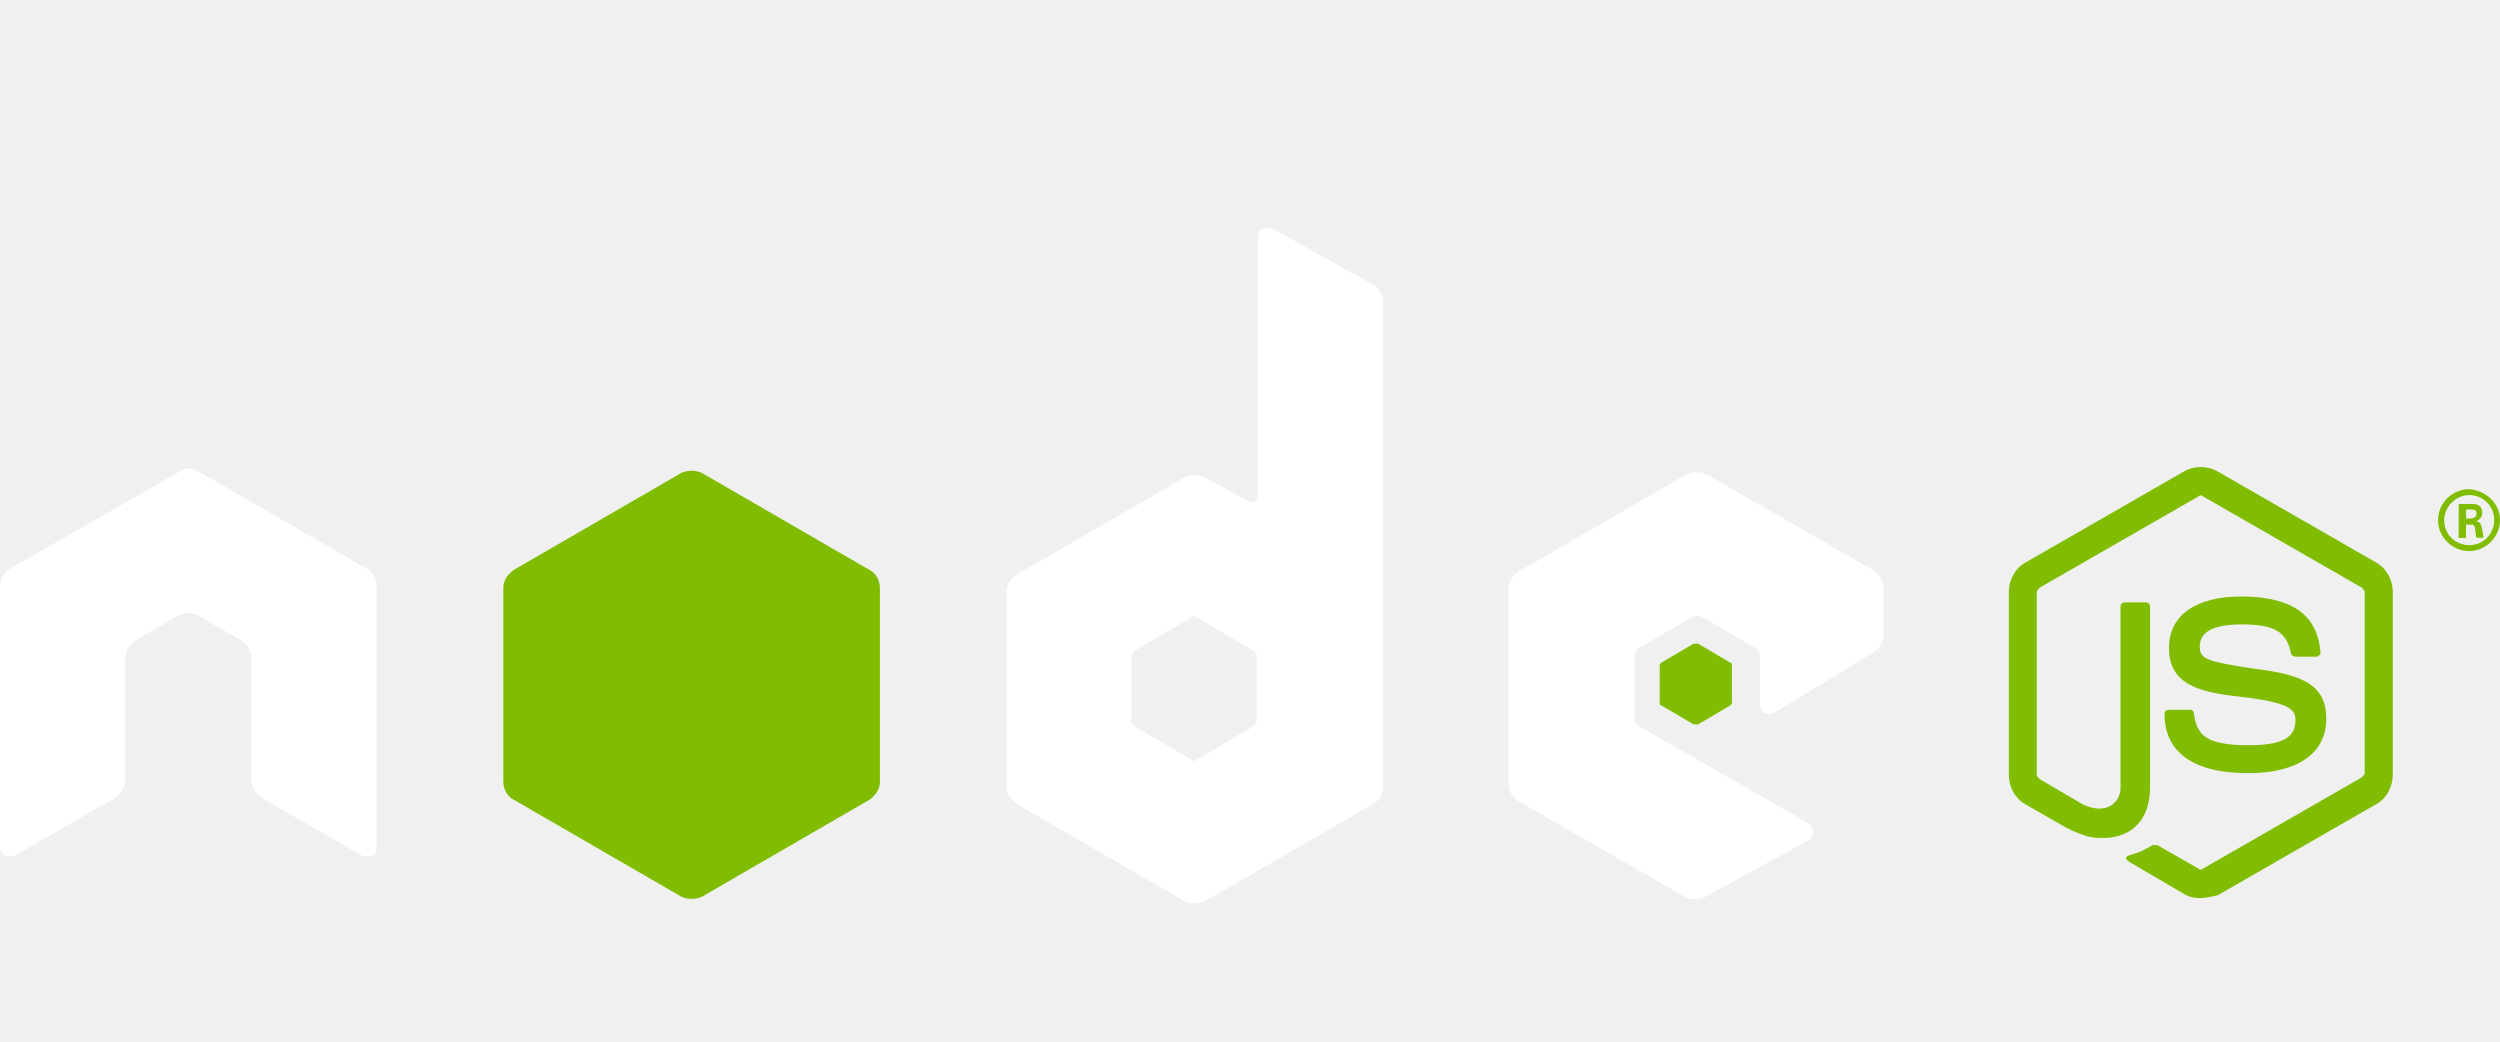
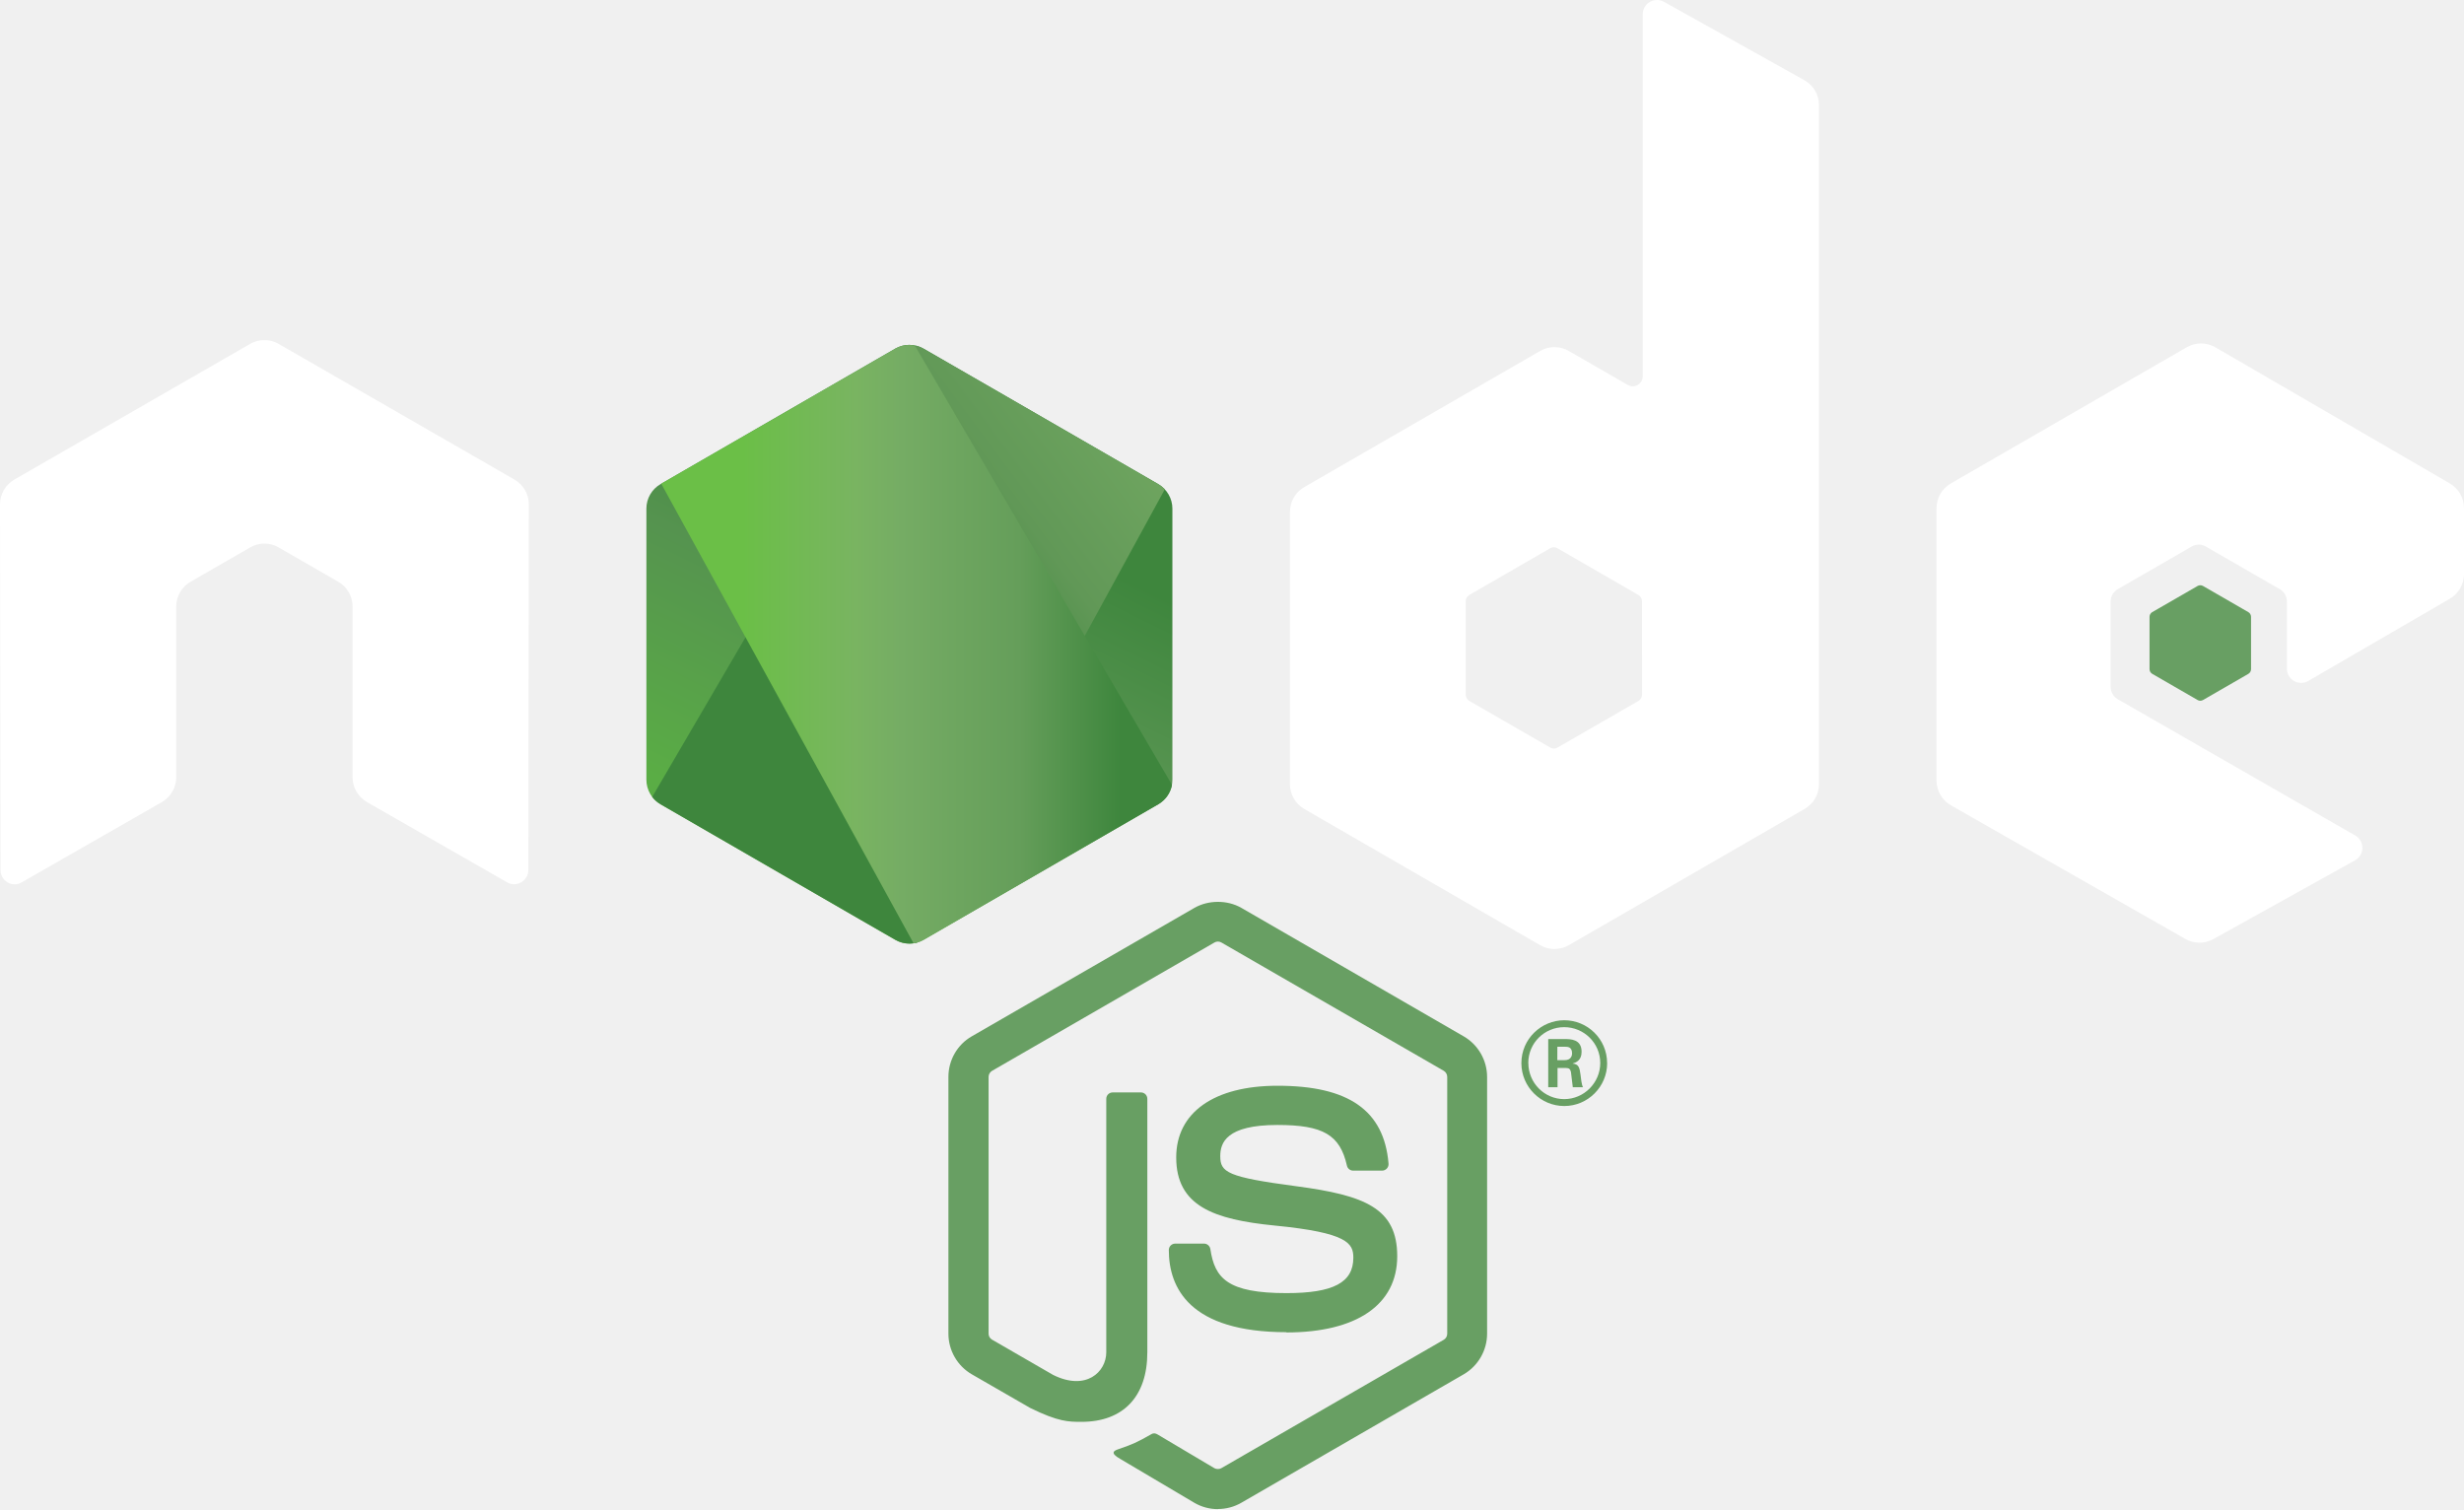
- <svg xmlns="http://www.w3.org/2000/svg" version="1.1" id="Layer_1" x="0px" y="0px" width="1728px" height="720px" viewBox="0 0 1728 720" enable-background="new 0 0 1728 720" xml:space="preserve">
-   <g>
-     <path fill="#FFFFFF" d="M260.4,405.2c0-5.1-3.1-10.2-7.1-12.2l-115.9-67.1c-2-1-4.1-2-6.1-2h-1c-2,0-4.1,1-6.1,2L7.1,393   c-4.1,2-7.1,7.1-7.1,12.2v180c0,2,1,5.1,3.1,6.1s5.1,1,7.1,0l69.2-39.7c4.1-3.1,7.1-7.1,7.1-12.2v-84.4c0-5.1,3.1-9.2,7.1-12.2   l29.5-17.3c2-1,5.1-2,7.1-2c2,0,5.1,1,7.1,2l29.5,17.3c4.1,2,7.1,7.1,7.1,12.2v84.4c0,5.1,3.1,9.2,7.1,12.2l69.2,39.7   c2,1,5.1,1,7.1,0c2-1,3.1-3.1,3.1-6.1L260.4,405.2z" />
-     <path fill="#FFFFFF" d="M879.8,158.1c-2-1-5.1-1-7.1,0s-3.1,3.1-3.1,6.1v178c0,2-1,3.1-2,4.1c-1,1-3.1,1-5.1,0L833,330   c-4.1-2-10.2-2-14.2,0l-115.9,67.1c-4.1,2-7.1,7.1-7.1,12.2v134.3c0,5.1,3.1,9.2,7.1,12.2l115.9,67.1c4.1,2,10.2,2,14.2,0   l115.9-67.1c4.1-2,7.1-7.1,7.1-12.2V208.9c0-5.1-3.1-10.2-7.1-12.2L879.8,158.1z M868.6,498.8c0,1-1,2-2,3.1l-39.7,23.4   c-1,1-2,1-3.1,0l-39.7-23.4c-1-1-2-2-2-3.1V453c0-1,1-2,2-3.1l39.7-23.4c1-1,2-1,3.1,0l39.7,23.4c1,1,2,2,2,3.1V498.8z" />
-     <path fill="#FFFFFF" d="M1294.7,451c4.1-2,7.1-7.1,7.1-12.2v-32.5c0-5.1-3.1-9.2-7.1-12.2l-114.9-66.1c-4.1-2-10.2-2-14.2,0   l-115.9,67.1c-4.1,2-7.1,7.1-7.1,12.2v134.3c0,5.1,3.1,10.2,7.1,12.2l114.9,66.1c4.1,2,9.2,2,14.2,0l70.2-38.6c2-1,4.1-3.1,4.1-6.1   c0-2-1-5.1-3.1-6.1l-117-67.1c-2-1-3.1-4.1-3.1-6.1V454c0-2,1-5.1,3.1-6.1l36.6-21.4c2-1,5.1-1,7.1,0l36.6,21.4   c2,1,3.1,4.1,3.1,6.1v32.5c0,2,1,5.1,3.1,6.1s5.1,1,7.1,0L1294.7,451z" />
-     <path fill="#80BD01" d="M470.9,326.9c4.1-2,10.2-2,14.2,0L601.1,394c4.1,2,7.1,7.1,7.1,12.2v134.3c0,5.1-3.1,9.2-7.1,12.2   l-115.9,67.1c-4.1,2-10.2,2-14.2,0L355,552.7c-4.1-2-7.1-7.1-7.1-12.2V406.2c0-5.1,3.1-9.2,7.1-12.2L470.9,326.9z" />
-     <path fill="#80BD01" d="M1520.5,620.8c-4.1,0-8.1-1-11.2-3.1l-36.6-21.4c-5.1-3.1-3.1-4.1-1-5.1c7.1-2,9.2-3.1,16.3-7.1   c1,0,2,0,3.1,0l28.5,16.3c1,1,2,1,3.1,0l109.8-63.1c1-1,2-2,2-3.1V409.3c0-1-1-2-2-3.1l-109.8-63.1c-1-1-2-1-3.1,0l-109.8,63.1   c-1,1-2,2-2,3.1v126.1c0,1,1,2,2,3.1l29.5,17.3c16.3,8.1,26.4-1,26.4-11.2V419.5c0-2,1-3.1,3.1-3.1h14.2c2,0,3.1,1,3.1,3.1v125.1   c0,21.4-12.2,34.6-32.5,34.6c-6.1,0-11.2,0-25.4-7.1l-28.5-16.3c-7.1-4.1-11.2-12.2-11.2-20.3V409.3c0-8.1,4.1-16.3,11.2-20.3   l109.8-63.1c7.1-4.1,16.3-4.1,23.4,0l109.8,63.1c7.1,4.1,11.2,12.2,11.2,20.3v126.1c0,8.1-4.1,16.3-11.2,20.3l-109.8,63.1   C1527.6,619.8,1524.6,620.8,1520.5,620.8z" />
-     <path fill="#80BD01" d="M1554.1,534.4c-47.8,0-58-22.4-58-40.7c0-2,1-3.1,3.1-3.1h14.2c2,0,3.1,1,3.1,3.1   c2,14.2,8.1,21.4,37.6,21.4c23.4,0,32.5-5.1,32.5-17.3c0-7.1-3.1-12.2-38.6-16.3c-29.5-3.1-48.8-9.2-48.8-33.6   c0-22.4,18.3-35.6,49.8-35.6c34.6,0,52.9,12.2,54.9,38.6c0,1,0,2-1,2c-1,1-1,1-2,1h-14.2c-1,0-3.1-1-3.1-2   c-3.1-15.3-11.2-20.3-34.6-20.3c-25.4,0-28.5,9.2-28.5,15.3c0,8.1,3.1,10.2,37.6,15.3c33.6,4.1,49.8,11.2,49.8,34.6   C1608,520.2,1588.7,534.4,1554.1,534.4z" />
-     <path fill="#80BD01" d="M1170.6,444.9c1,0,2,0,3.1,0l22.4,13.2c1,0,1,1,1,2v25.4c0,1-1,2-1,2l-22.4,13.2c-1,0-2,0-3.1,0l-22.4-13.2   c-1,0-1-1-1-2v-25.4c0-1,1-2,1-2L1170.6,444.9z" />
-     <g>
-       <path fill="#80BD01" d="M1728,359.5c0,11.2-9.2,21.4-21.4,21.4c-11.2,0-21.4-9.2-21.4-21.4c0-12.2,10.2-21.4,21.4-21.4    C1718.8,339.1,1728,348.3,1728,359.5z M1689.4,359.5c0,10.2,8.1,17.3,17.3,17.3c10.2,0,17.3-8.1,17.3-17.3    c0-10.2-8.1-17.3-17.3-17.3C1697.5,342.2,1689.4,350.3,1689.4,359.5z M1699.5,348.3h8.1c3.1,0,8.1,0,8.1,6.1    c0,4.1-3.1,5.1-4.1,6.1c3.1,0,3.1,2,4.1,5.1c0,2,1,5.1,1,6.1h-5.1c0-1-1-7.1-1-7.1c0-1-1-2-2-2h-4.1v9.2h-5.1L1699.5,348.3    L1699.5,348.3z M1703.6,358.4h4.1c3.1,0,4.1-2,4.1-3.1c0-3.1-2-3.1-3.1-3.1h-4.1v6.1H1703.6z" />
-     </g>
+ <svg xmlns="http://www.w3.org/2000/svg" width="589.827" height="361.238" version="1.2" viewBox="0 0 442.37 270.929">
+   <defs>
+     <clipPath id="a">
+       <path d="M239.03 226.605l-42.13 24.317c-1.578.91-2.546 2.59-2.546 4.406v48.668c0 1.817.968 3.496 2.546 4.406l42.133 24.336c1.575.907 3.517.907 5.09 0l42.126-24.336c1.57-.91 2.54-2.59 2.54-4.406v-48.668c0-1.816-.97-3.496-2.55-4.406l-42.12-24.317c-.79-.453-1.67-.68-2.55-.68-.88 0-1.76.227-2.55.68" />
+     </clipPath>
+     <linearGradient id="b" x1="-.348" x2="1.251" gradientTransform="rotate(116.114 53.1 202.97) scale(86.48)" gradientUnits="userSpaceOnUse">
+       <stop offset=".3" stop-color="#3E863D" />
+       <stop offset=".5" stop-color="#55934F" />
+       <stop offset=".8" stop-color="#5AAD45" />
+     </linearGradient>
+     <clipPath id="c">
+       <path d="M195.398 307.086c.403.523.907.976 1.5 1.316l36.14 20.875 6.02 3.46c.9.52 1.926.74 2.934.665.336-.027.672-.09 1-.183l44.434-81.36c-.34-.37-.738-.68-1.184-.94l-27.586-15.93-14.582-8.39c-.414-.24-.863-.41-1.32-.53zm0 0" />
+     </clipPath>
+     <linearGradient id="d" x1="-.456" x2=".582" gradientTransform="rotate(-36.46 550.846 -214.337) scale(132.798)" gradientUnits="userSpaceOnUse">
+       <stop offset=".57" stop-color="#3E863D" />
+       <stop offset=".72" stop-color="#619857" />
+       <stop offset="1" stop-color="#76AC64" />
+     </linearGradient>
+     <clipPath id="e">
+       <path d="M241.066 225.953c-.707.07-1.398.29-2.035.652l-42.01 24.247 45.3 82.51c.63-.09 1.25-.3 1.81-.624l42.13-24.336c1.3-.754 2.19-2.03 2.46-3.476l-46.18-78.89c-.34-.067-.68-.102-1.03-.102-.14 0-.28.007-.42.02" />
+     </clipPath>
+     <linearGradient id="f" x1=".043" x2=".984" gradientTransform="translate(192.862 279.652) scale(97.417)" gradientUnits="userSpaceOnUse">
+       <stop offset=".16" stop-color="#6BBF47" />
+       <stop offset=".38" stop-color="#79B461" />
+       <stop offset=".47" stop-color="#75AC64" />
+       <stop offset=".7" stop-color="#659E5A" />
+       <stop offset=".9" stop-color="#3E863D" />
+     </linearGradient>
+   </defs>
+   <path fill="#689f63" d="M218.647 270.93c-1.46 0-2.91-.383-4.19-1.12l-13.337-7.896c-1.992-1.114-1.02-1.508-.363-1.735 2.656-.93 3.195-1.14 6.03-2.75.298-.17.688-.11.993.07l10.246 6.08c.37.2.895.2 1.238 0l39.95-23.06c.37-.21.61-.64.61-1.08v-46.1c0-.46-.24-.87-.618-1.1l-39.934-23.04c-.37-.22-.86-.22-1.23 0l-39.926 23.04c-.387.22-.633.65-.633 1.09v46.1c0 .44.24.86.62 1.07l10.94 6.32c5.94 2.97 9.57-.53 9.57-4.05v-45.5c0-.65.51-1.15 1.16-1.15h5.06c.63 0 1.15.5 1.15 1.15v45.52c0 7.92-4.32 12.47-11.83 12.47-2.31 0-4.13 0-9.21-2.5l-10.48-6.04c-2.59-1.5-4.19-4.3-4.19-7.29v-46.1c0-3 1.6-5.8 4.19-7.28l39.99-23.07c2.53-1.43 5.89-1.43 8.4 0l39.94 23.08c2.58 1.49 4.19 4.28 4.19 7.28v46.1c0 2.99-1.61 5.78-4.19 7.28l-39.94 23.07c-1.28.74-2.73 1.12-4.21 1.12" />
+   <path fill="#689f63" d="M230.987 239.164c-17.48 0-21.145-8.024-21.145-14.754 0-.64.516-1.15 1.157-1.15h5.16c.57 0 1.05.415 1.14.978.78 5.258 3.1 7.91 13.67 7.91 8.42 0 12-1.902 12-6.367 0-2.57-1.02-4.48-14.1-5.76-10.94-1.08-17.7-3.49-17.7-12.24 0-8.06 6.8-12.86 18.19-12.86 12.79 0 19.13 4.44 19.93 13.98.03.33-.09.65-.31.89-.22.23-.53.37-.85.37h-5.19c-.54 0-1.01-.38-1.12-.9-1.25-5.53-4.27-7.3-12.48-7.3-9.19 0-10.26 3.2-10.26 5.6 0 2.91 1.26 3.76 13.66 5.4 12.28 1.63 18.11 3.93 18.11 12.56 0 8.7-7.26 13.69-19.92 13.69m48.66-48.89h1.34c1.1 0 1.31-.77 1.31-1.22 0-1.18-.81-1.18-1.26-1.18h-1.38zm-1.63-3.78h2.97c1.02 0 3.02 0 3.02 2.28 0 1.59-1.02 1.92-1.63 2.12 1.19.08 1.27.86 1.43 1.96.08.69.21 1.88.45 2.28h-1.83c-.05-.4-.33-2.6-.33-2.72-.12-.49-.29-.73-.9-.73h-1.51v3.46h-1.67zm-3.57 4.3c0 3.58 2.89 6.48 6.44 6.48 3.58 0 6.47-2.96 6.47-6.48 0-3.59-2.93-6.44-6.48-6.44-3.5 0-6.44 2.81-6.44 6.43m14.16.03c0 4.24-3.47 7.7-7.7 7.7-4.2 0-7.7-3.42-7.7-7.7 0-4.36 3.58-7.7 7.7-7.7 4.15 0 7.69 3.35 7.69 7.7" />
+   <path fill="#fff" fill-rule="evenodd" d="M94.936 90.55c0-1.84-.97-3.53-2.558-4.445l-42.356-24.37c-.715-.42-1.516-.64-2.328-.67h-.438c-.812.03-1.613.25-2.34.67L2.562 86.105C.984 87.025 0 88.715 0 90.555l.093 65.64c0 .91.47 1.76 1.27 2.21.78.48 1.76.48 2.54 0l25.18-14.42c1.59-.946 2.56-2.618 2.56-4.44V108.88c0-1.83.97-3.52 2.555-4.43l10.72-6.174c.796-.46 1.67-.688 2.56-.688.876 0 1.77.226 2.544.687l10.715 6.172c1.586.91 2.56 2.6 2.56 4.43v30.663c0 1.82.983 3.5 2.565 4.44l25.164 14.41c.79.47 1.773.47 2.56 0 .776-.45 1.268-1.3 1.268-2.21zm199.868 34.176c0 .457-.243.88-.64 1.106l-14.548 8.386c-.395.227-.883.227-1.277 0l-14.55-8.386c-.4-.227-.64-.65-.64-1.106V107.93c0-.458.24-.88.63-1.11l14.54-8.4c.4-.23.89-.23 1.29 0l14.55 8.4c.4.23.64.652.64 1.11zM298.734.324c-.794-.442-1.76-.43-2.544.027-.78.46-1.262 1.3-1.262 2.21v65c0 .64-.34 1.23-.894 1.55-.55.32-1.235.32-1.79 0L281.634 63c-1.58-.914-3.526-.914-5.112 0l-42.37 24.453c-1.583.91-2.56 2.6-2.56 4.42v48.92c0 1.83.977 3.51 2.56 4.43l42.37 24.47c1.582.91 3.53.91 5.117 0l42.37-24.48c1.58-.92 2.56-2.6 2.56-4.43V18.863c0-1.856-1.01-3.563-2.63-4.47zm141.093 107.164c1.574-.914 2.543-2.602 2.543-4.422V91.21c0-1.824-.97-3.507-2.547-4.425l-42.1-24.44c-1.59-.92-3.54-.92-5.13 0l-42.36 24.45c-1.59.92-2.56 2.6-2.56 4.43v48.9c0 1.84.99 3.54 2.58 4.45l42.09 23.99c1.55.89 3.45.9 5.02.03l25.46-14.15c.8-.45 1.31-1.3 1.31-2.22 0-.92-.49-1.78-1.29-2.23l-42.62-24.46c-.8-.45-1.29-1.3-1.29-2.21v-15.34c0-.916.48-1.76 1.28-2.216l13.26-7.65c.79-.46 1.76-.46 2.55 0l13.27 7.65c.79.45 1.28 1.3 1.28 2.21v12.06c0 .91.49 1.76 1.28 2.22.79.45 1.77.45 2.56-.01zm0 0" />
+   <path fill="#689f63" fill-rule="evenodd" d="M394.538 105.2c.3-.177.676-.177.98 0l8.13 4.69c.304.176.49.5.49.85v9.39c0 .35-.186.674-.49.85l-8.13 4.69c-.304.177-.68.177-.98 0l-8.125-4.69c-.31-.176-.5-.5-.5-.85v-9.39c0-.35.18-.674.49-.85zm0 0" />
+   <g clip-path="url(#a)" transform="translate(-78.306 -164.016)">
+     <path fill="url(#b)" d="M331.363 246.793l-118.715-58.19-60.87 124.174L270.49 370.97zm0 0" />
+   </g>
+   <g clip-path="url(#c)" transform="translate(-78.306 -164.016)">
+     <path fill="url(#d)" d="M144.07 264.004l83.825 113.453 110.86-81.906-83.83-113.45zm0 0" />
+   </g>
+   <g clip-path="url(#e)" transform="translate(-78.306 -164.016)">
+     <path fill="url(#f)" d="M197.02 225.934v107.43h91.683v-107.43zm0 0" />
  </g>
</svg>
